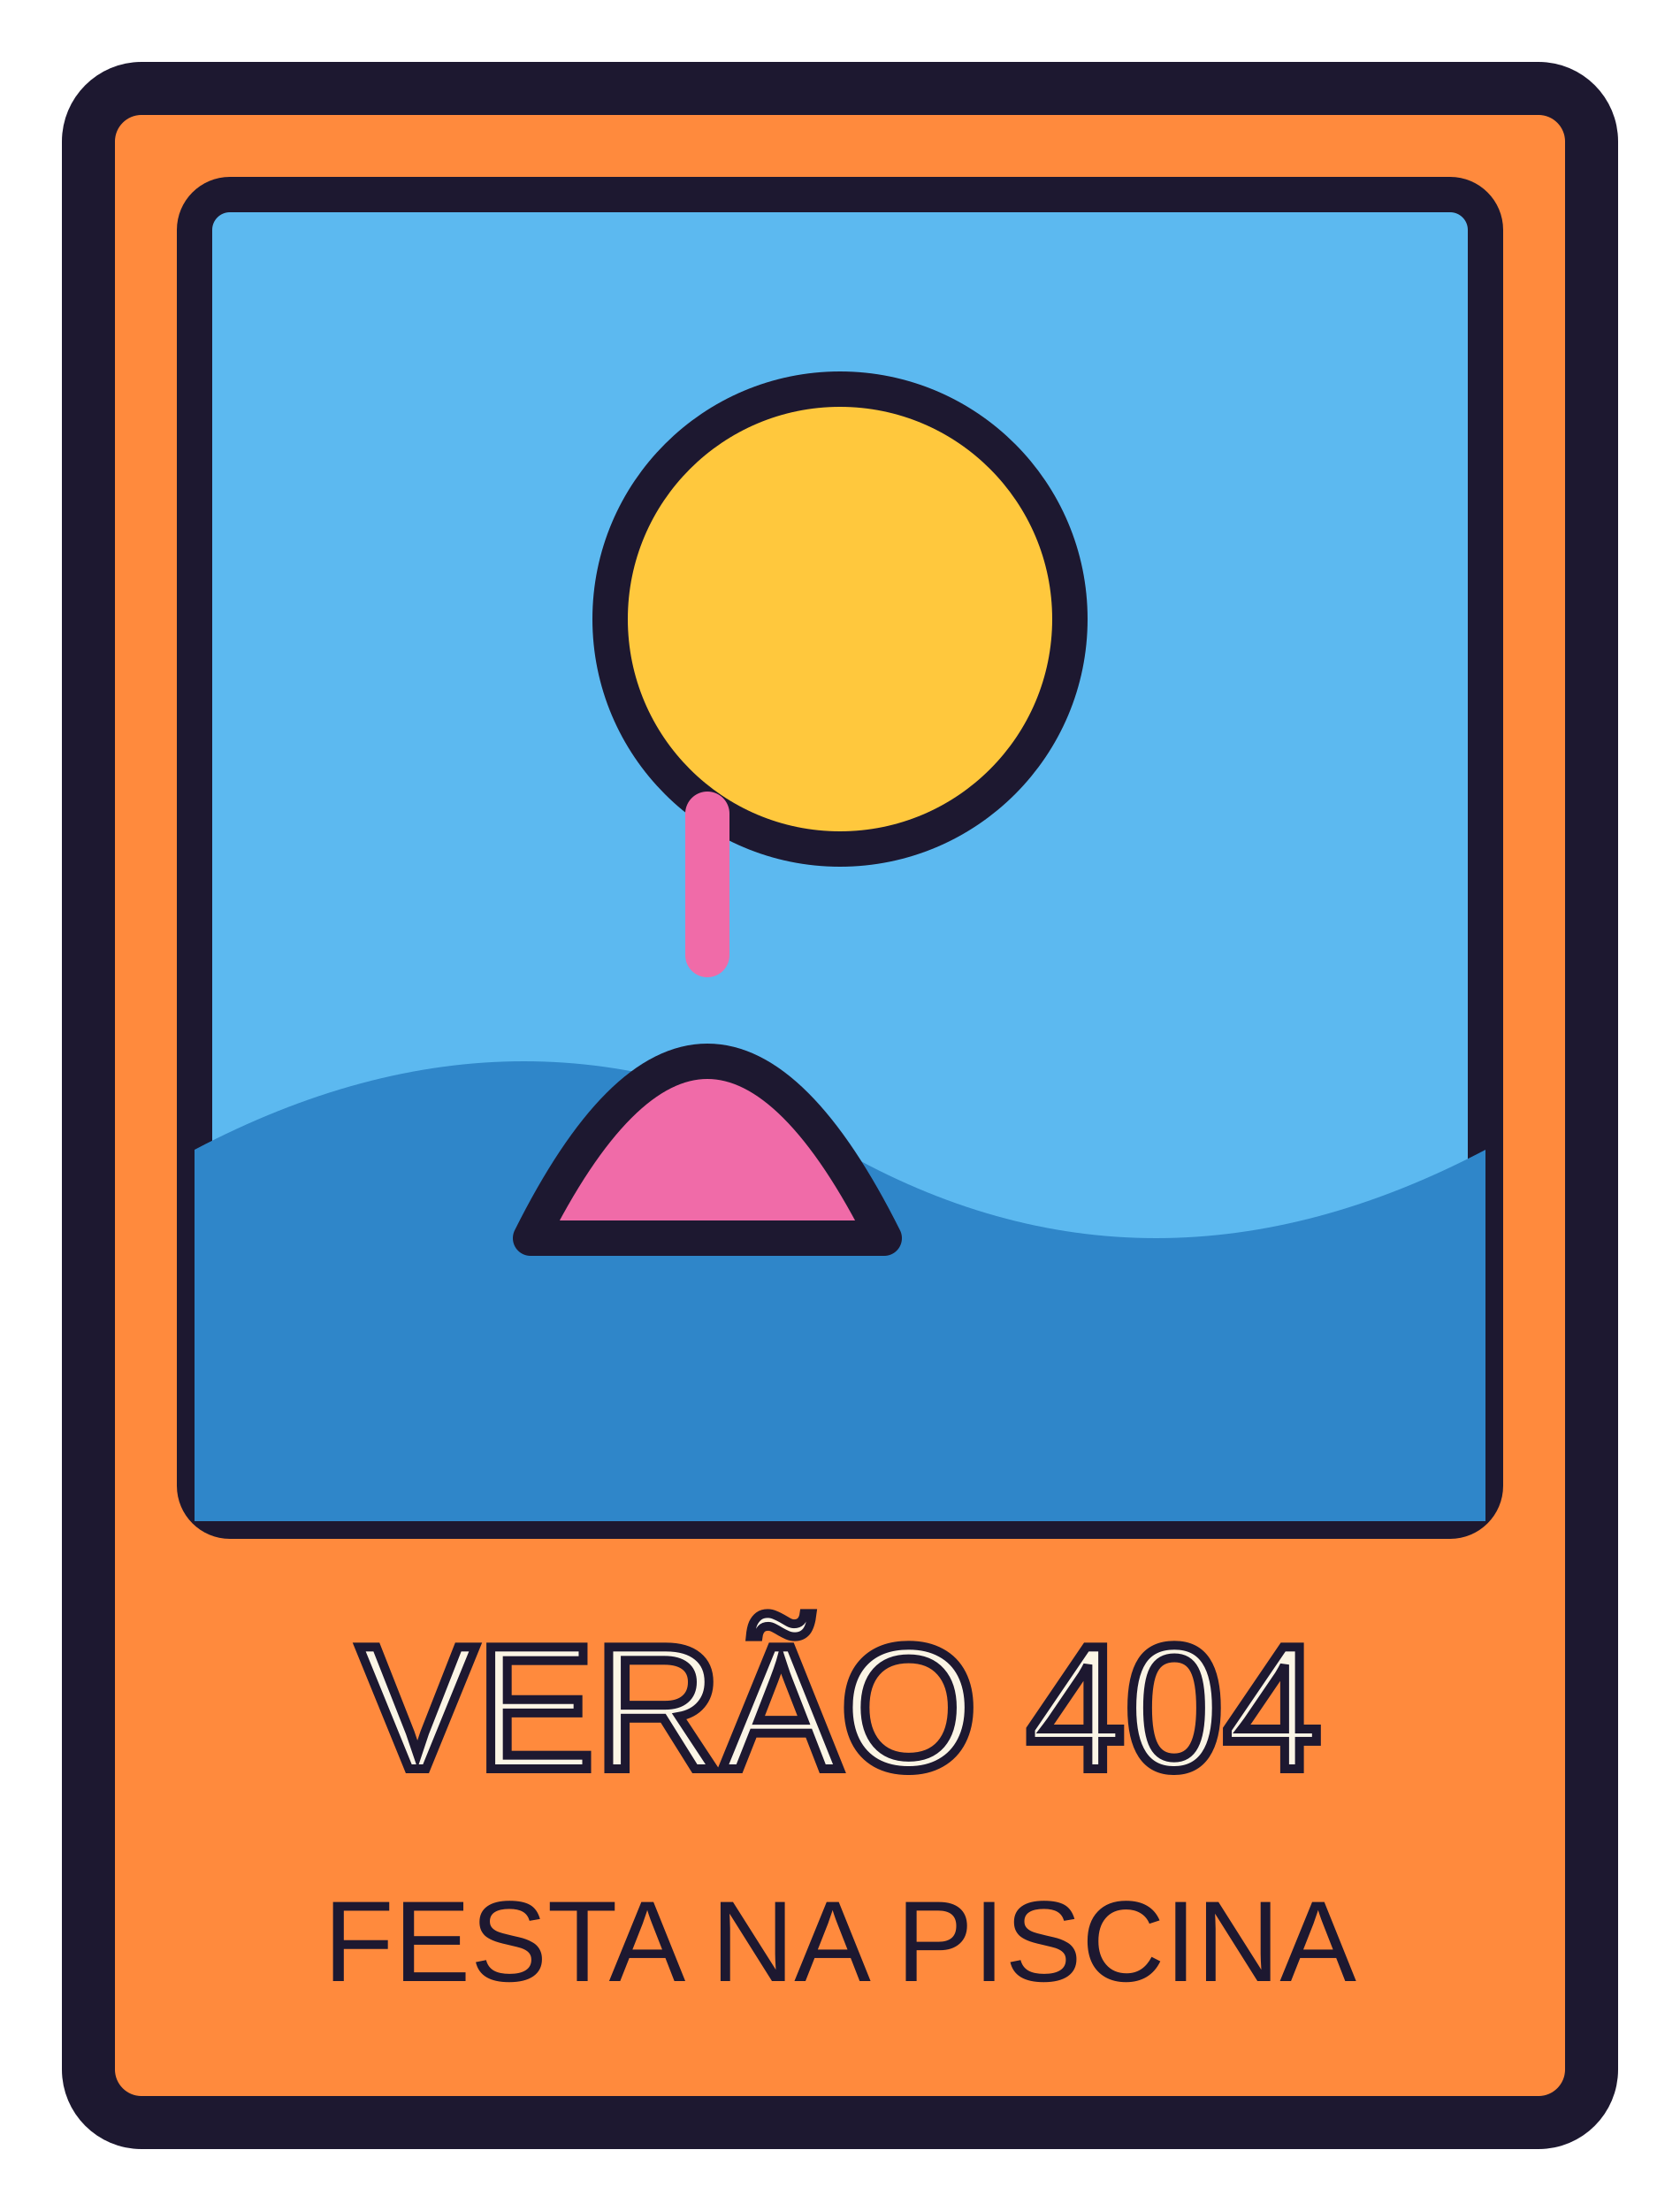
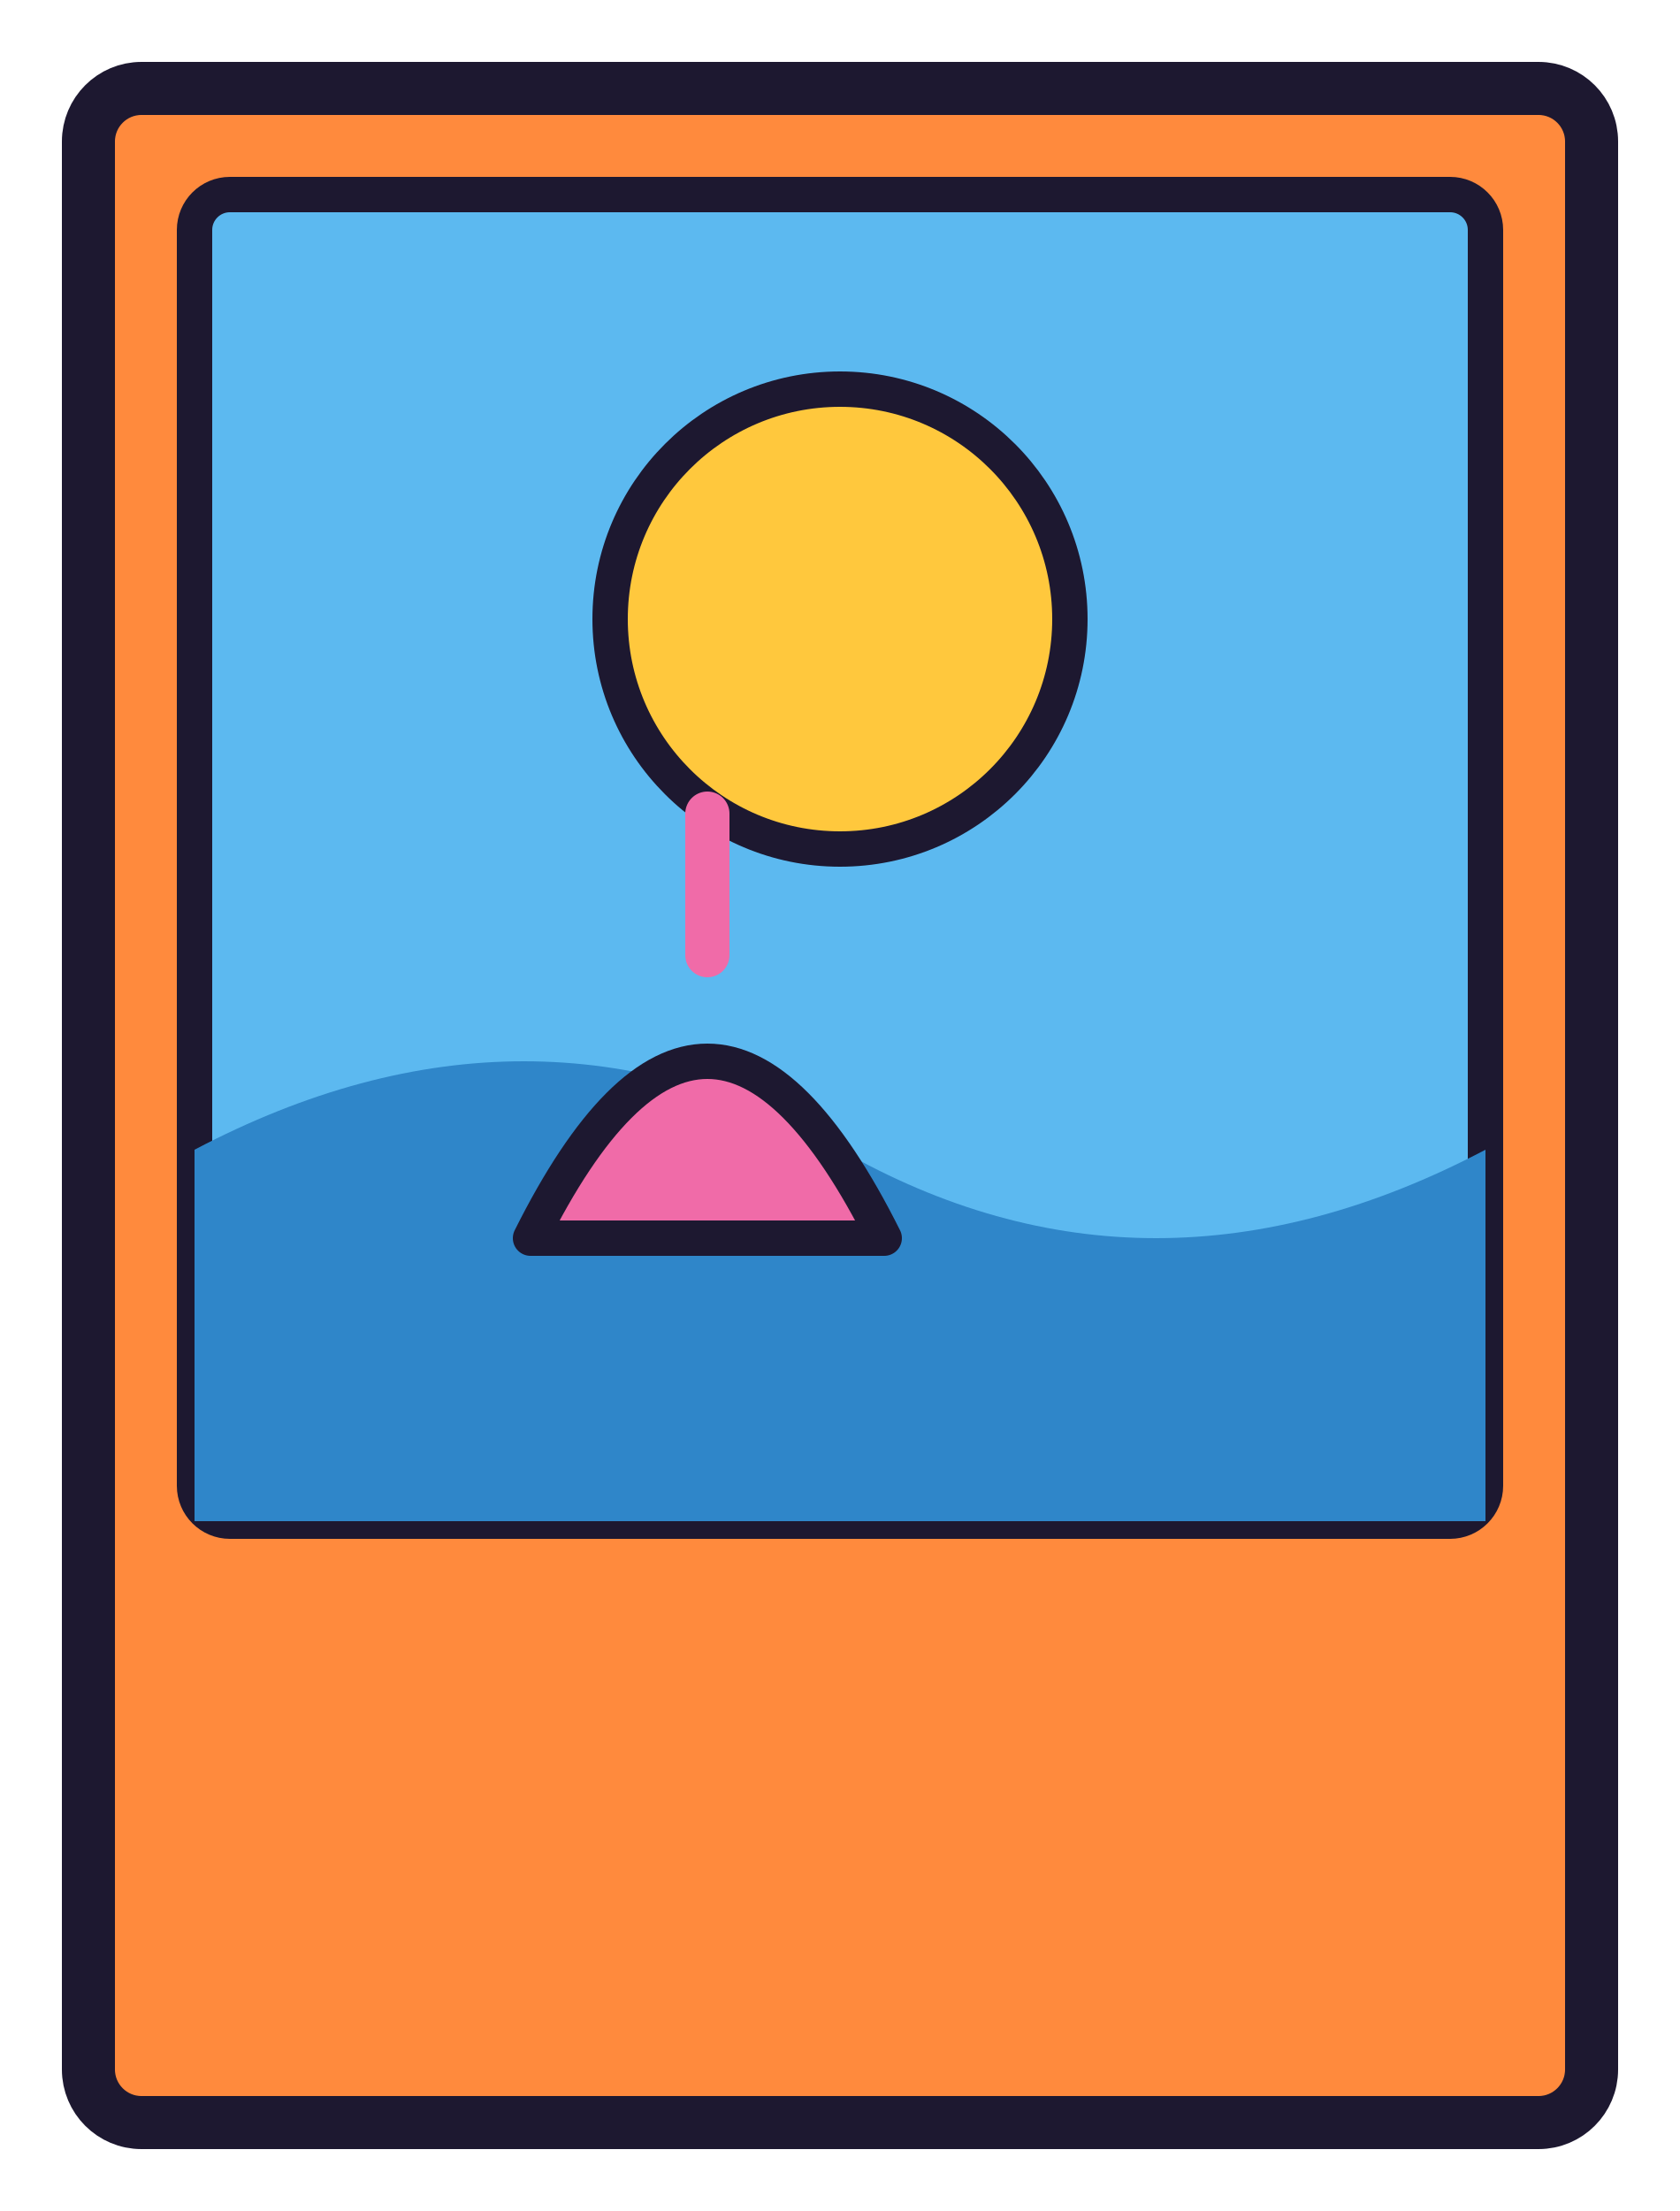
<svg xmlns="http://www.w3.org/2000/svg" viewBox="0 0 190 250" width="190" height="250">
  <rect x="10" y="10" width="170" height="230" rx="6" fill="#ff8a3d" stroke="#1d1830" stroke-width="6" />
  <rect x="22" y="22" width="146" height="150" rx="4" fill="#5cb9f0" stroke="#1d1830" stroke-width="4" />
  <circle cx="95" cy="70" r="26" fill="#ffc83d" stroke="#1d1830" stroke-width="4" />
  <path d="M22 130 Q60 110 95 130 Q130 150 168 130 L168 172 L22 172 Z" fill="#2f86c9" stroke="#1d1830" stroke-width="0" stroke-linejoin="round" stroke-linecap="round" />
  <path d="M60 140 Q80 100 100 140 Z" fill="#f06ba8" stroke="#1d1830" stroke-width="4" stroke-linejoin="round" stroke-linecap="round" />
  <path d="M80 108 L80 92" fill="none" stroke="#f06ba8" stroke-width="5" stroke-linecap="round" stroke-linejoin="round" />
-   <text x="95" y="200" text-anchor="middle" font-family="Arial Black, Arial, sans-serif" font-size="20" fill="#fbf5e6" stroke="#1d1830" stroke-width="1">VERÃO 404</text>
-   <text x="95" y="224" text-anchor="middle" font-family="Arial Black, Arial, sans-serif" font-size="13" fill="#1d1830">FESTA NA PISCINA</text>
</svg>
